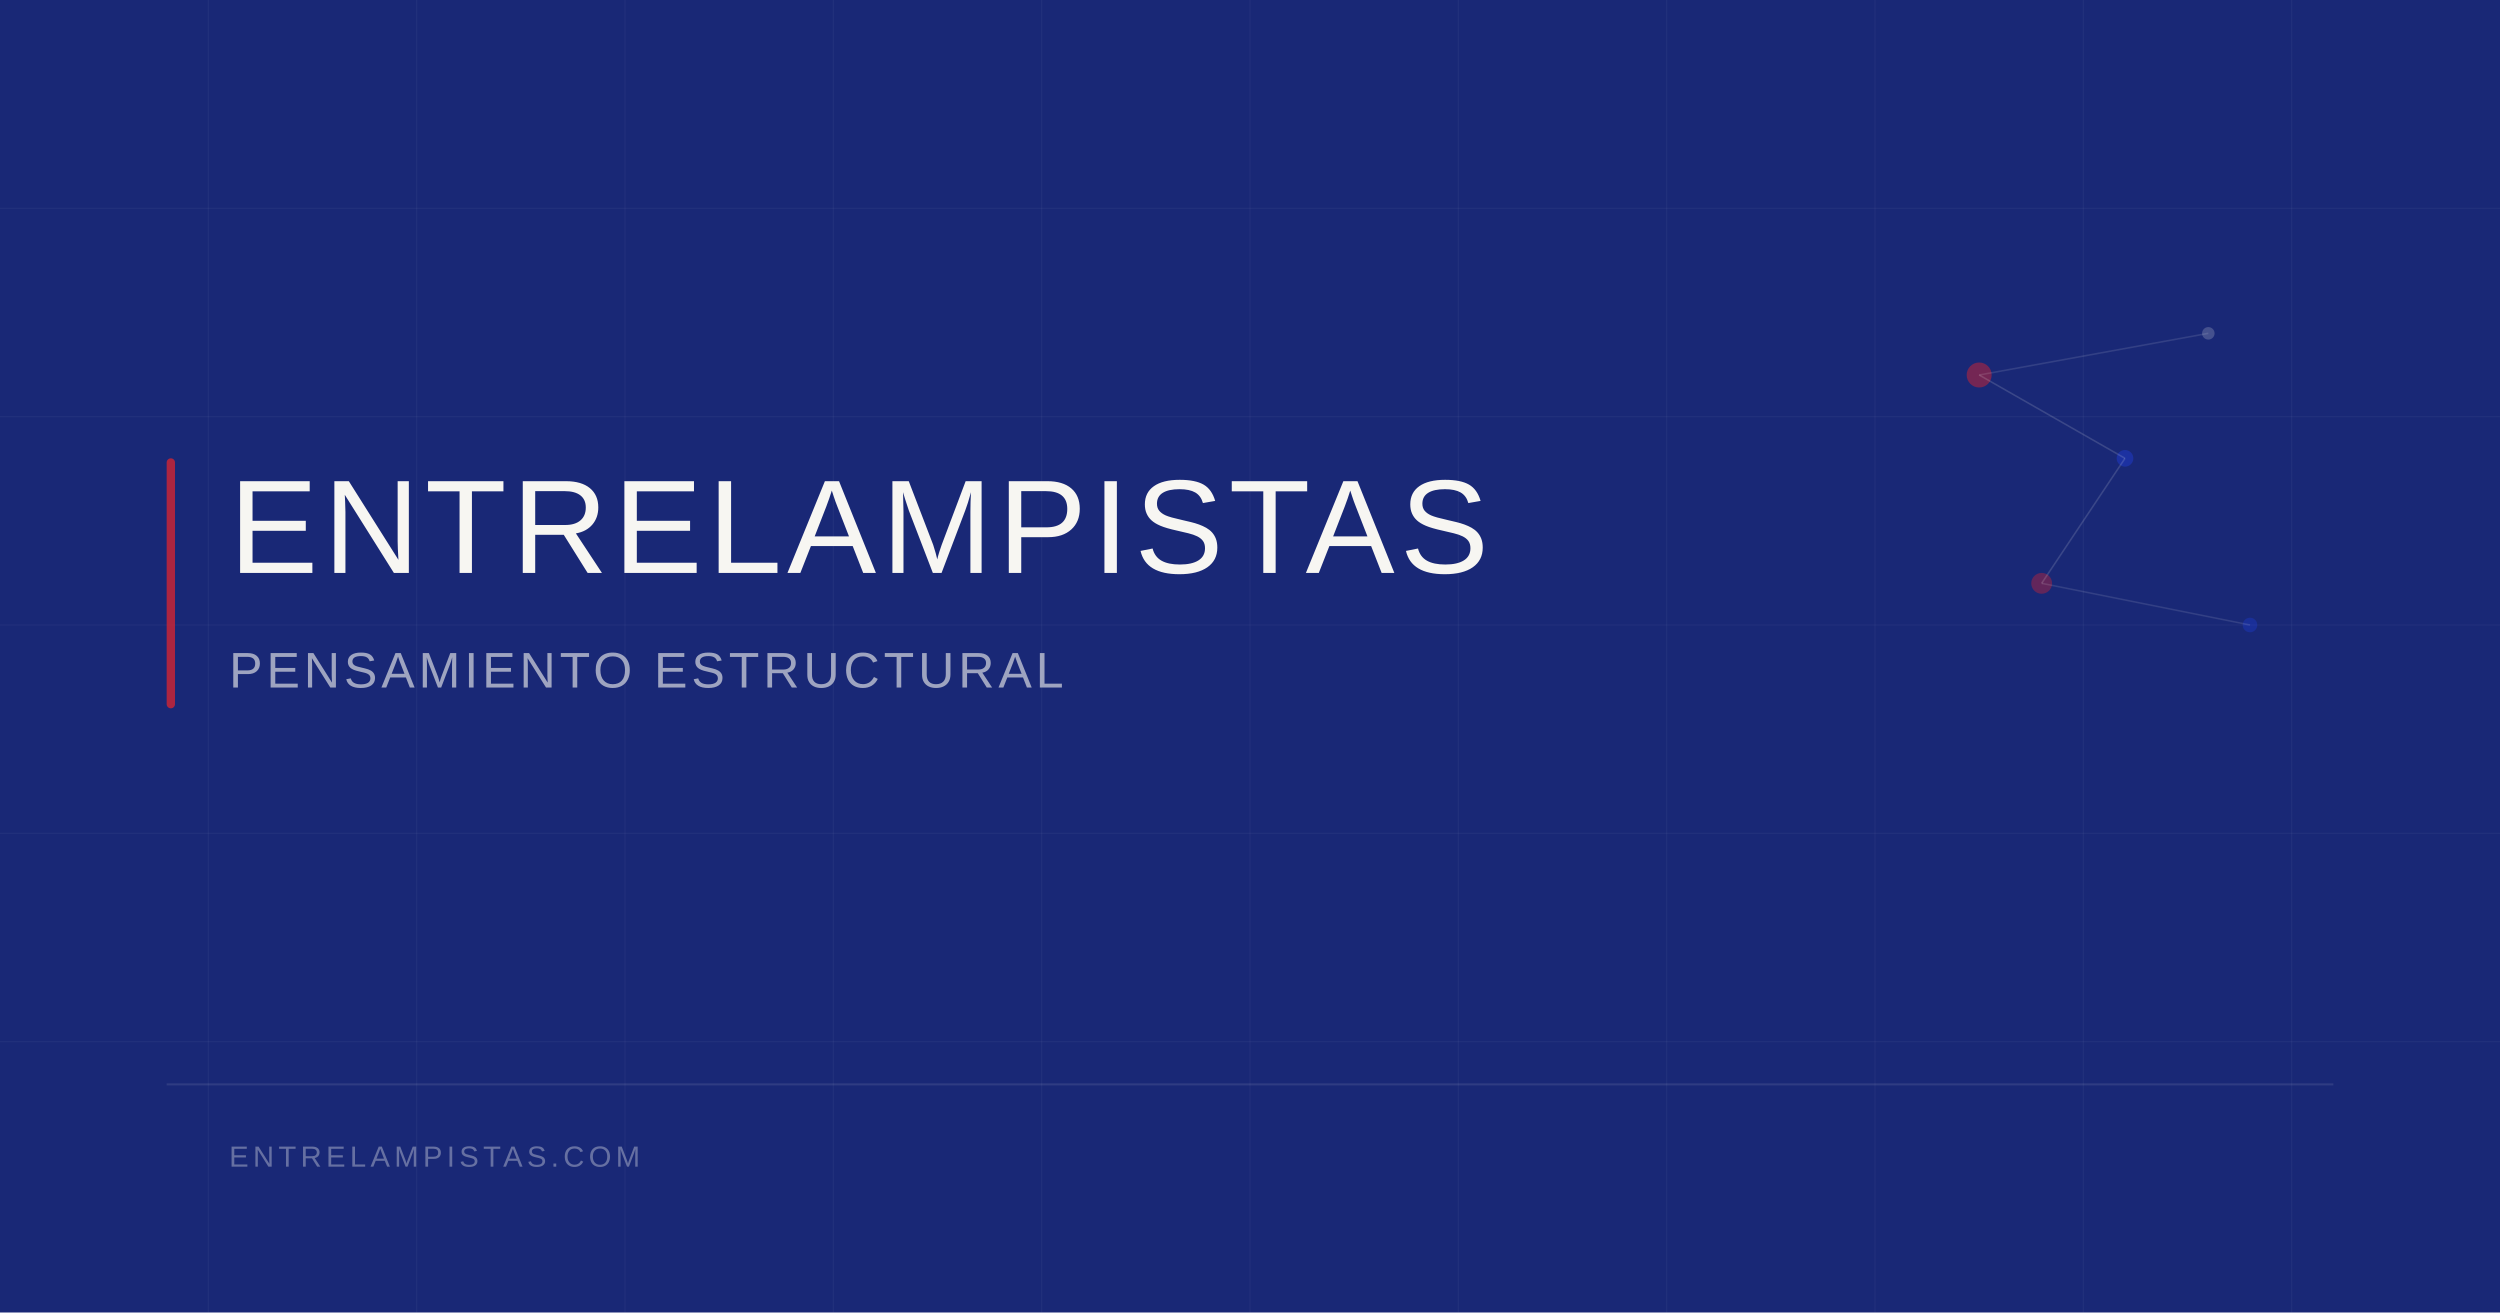
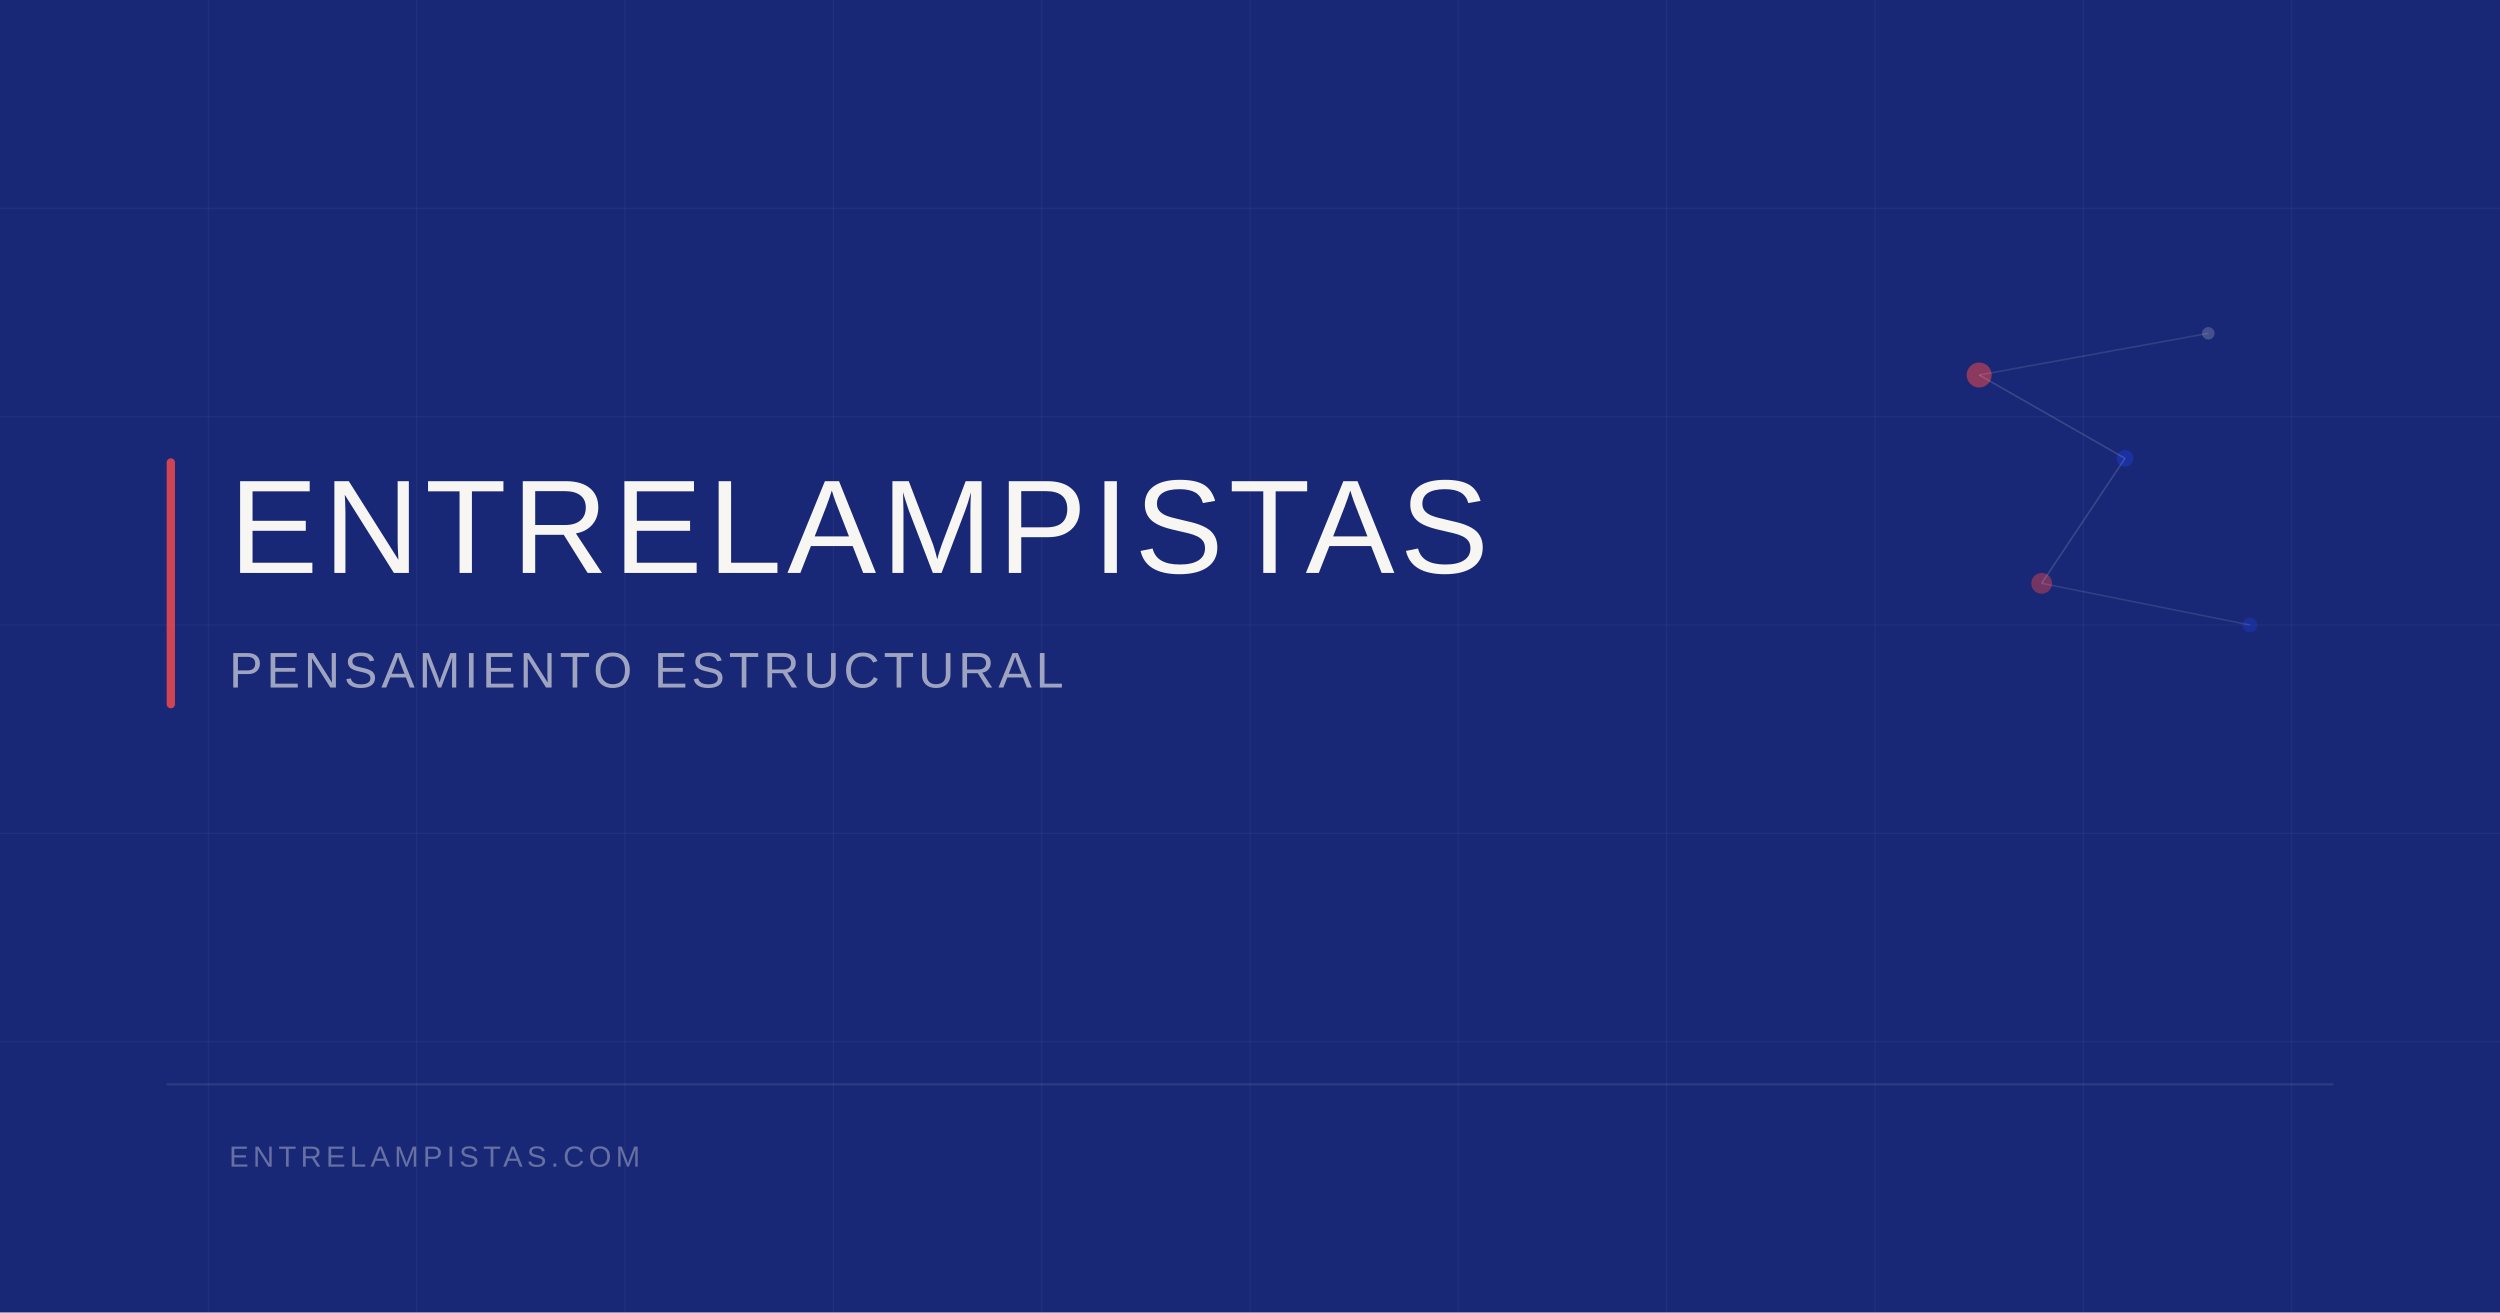
<svg xmlns="http://www.w3.org/2000/svg" viewBox="0 0 1200 630" width="1200" height="630">
  <defs>
    <style>
      @font-face {
        font-family: 'system';
        src: local('SF Pro Display'), local('Helvetica Neue'), local('Arial');
      }
    </style>
  </defs>
  <rect width="1200" height="630" fill="hsl(230, 65%, 28%)" />
  <g stroke="hsla(0,0%,100%,0.04)" stroke-width="0.5">
    <line x1="100" y1="0" x2="100" y2="630" />
    <line x1="200" y1="0" x2="200" y2="630" />
    <line x1="300" y1="0" x2="300" y2="630" />
    <line x1="400" y1="0" x2="400" y2="630" />
    <line x1="500" y1="0" x2="500" y2="630" />
    <line x1="600" y1="0" x2="600" y2="630" />
    <line x1="700" y1="0" x2="700" y2="630" />
    <line x1="800" y1="0" x2="800" y2="630" />
    <line x1="900" y1="0" x2="900" y2="630" />
    <line x1="1000" y1="0" x2="1000" y2="630" />
    <line x1="1100" y1="0" x2="1100" y2="630" />
    <line x1="0" y1="100" x2="1200" y2="100" />
    <line x1="0" y1="200" x2="1200" y2="200" />
    <line x1="0" y1="300" x2="1200" y2="300" />
    <line x1="0" y1="400" x2="1200" y2="400" />
    <line x1="0" y1="500" x2="1200" y2="500" />
  </g>
-   <rect x="80" y="220" width="4" height="120" rx="2" fill="hsl(355, 70%, 48%)" fill-opacity="0.8" />
+   <rect x="80" y="220" width="4" height="120" rx="2" fill="#FE4A49" fill-opacity="0.8" />
  <text x="110" y="275" font-family="system, SF Pro Display, Helvetica Neue, Arial, sans-serif" font-size="64" font-weight="300" fill="hsl(40, 25%, 96%)" letter-spacing="0.04em">ENTRELAMPISTAS</text>
  <text x="110" y="330" font-family="system, SF Pro Display, Helvetica Neue, Arial, sans-serif" font-size="24" font-weight="300" fill="hsl(40, 25%, 96%)" fill-opacity="0.6" letter-spacing="0.08em">PENSAMIENTO ESTRUCTURAL</text>
-   <circle cx="950" cy="180" r="6" fill="hsl(355, 70%, 48%)" fill-opacity="0.5" />
+   <circle cx="950" cy="180" r="6" fill="#FE4A49" fill-opacity="0.5" />
  <circle cx="1020" cy="220" r="4" fill="hsl(230, 75%, 48%)" fill-opacity="0.45" />
-   <circle cx="980" cy="280" r="5" fill="hsl(355, 70%, 48%)" fill-opacity="0.4" />
+   <circle cx="980" cy="280" r="5" fill="#FE4A49" fill-opacity="0.4" />
  <circle cx="1060" cy="160" r="3" fill="hsl(40, 25%, 96%)" fill-opacity="0.2" />
  <circle cx="1080" cy="300" r="3.5" fill="hsl(230, 75%, 48%)" fill-opacity="0.35" />
  <line x1="950" y1="180" x2="1020" y2="220" stroke="hsl(40, 25%, 96%)" stroke-width="0.75" stroke-opacity="0.15" />
  <line x1="1020" y1="220" x2="980" y2="280" stroke="hsl(40, 25%, 96%)" stroke-width="0.75" stroke-opacity="0.15" />
  <line x1="980" y1="280" x2="1080" y2="300" stroke="hsl(40, 25%, 96%)" stroke-width="0.75" stroke-opacity="0.12" />
  <line x1="1060" y1="160" x2="950" y2="180" stroke="hsl(40, 25%, 96%)" stroke-width="0.75" stroke-opacity="0.12" />
  <rect x="80" y="520" width="1040" height="1" fill="hsl(40, 25%, 96%)" fill-opacity="0.1" />
  <text x="110" y="560" font-family="system, SF Pro Display, Helvetica Neue, Arial, sans-serif" font-size="14" font-weight="400" fill="hsl(40, 25%, 96%)" fill-opacity="0.35" letter-spacing="0.15em">ENTRELAMPISTAS.COM</text>
</svg>
